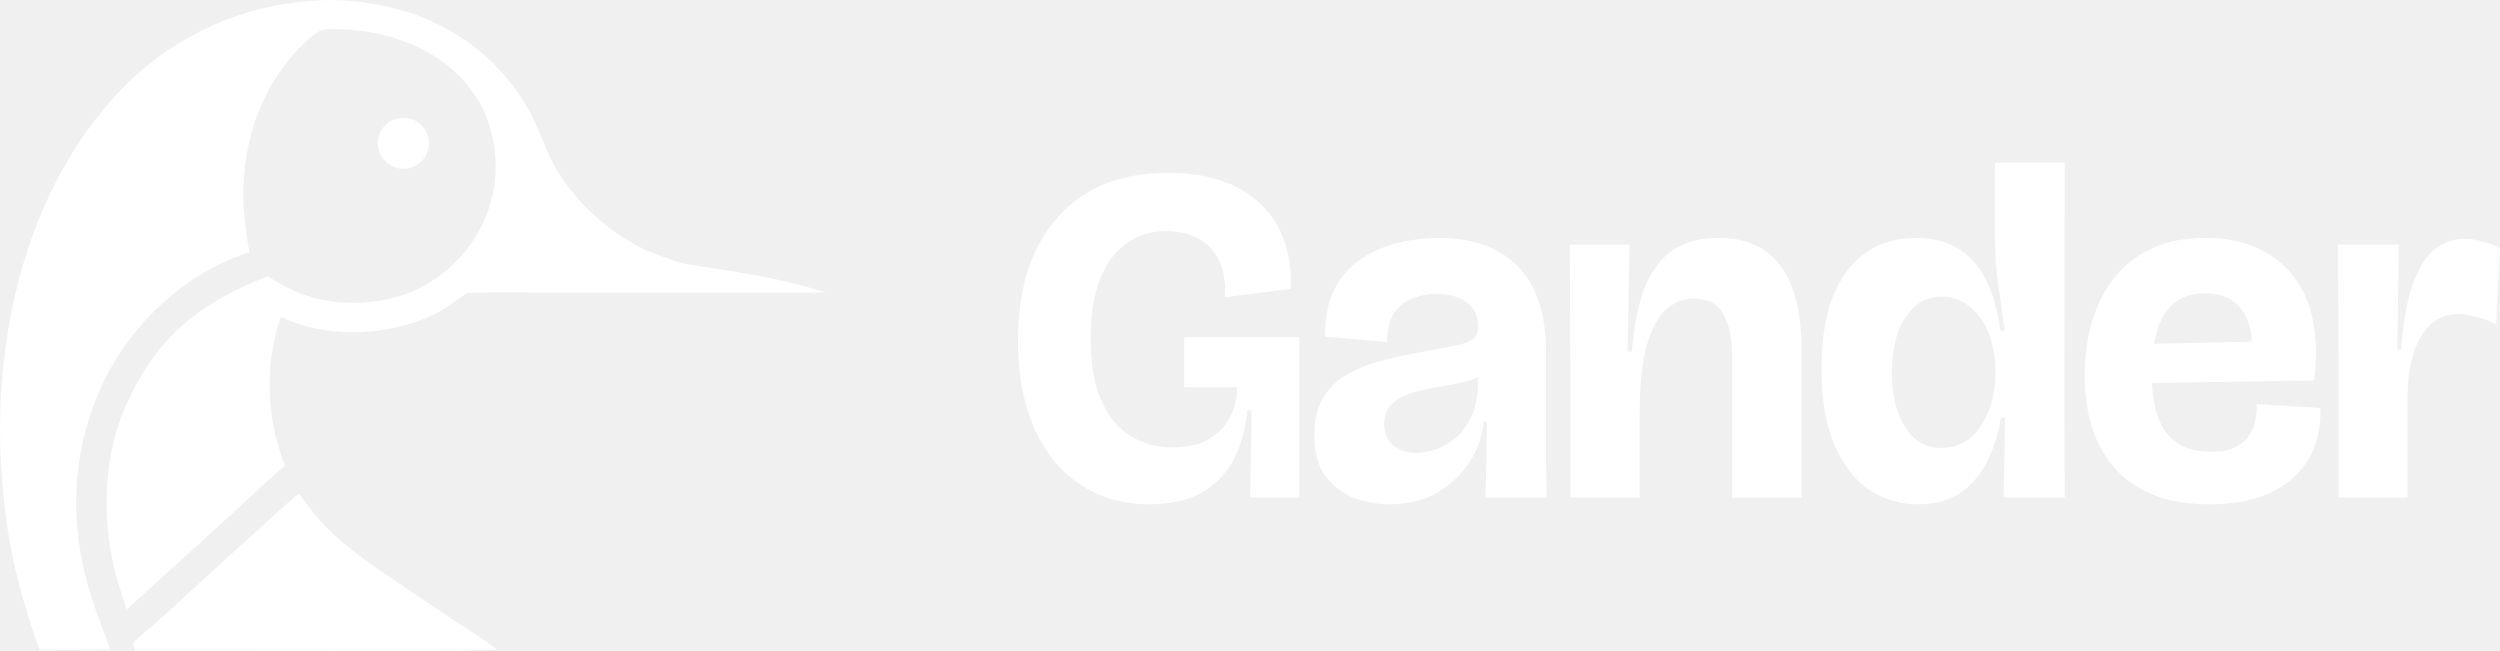
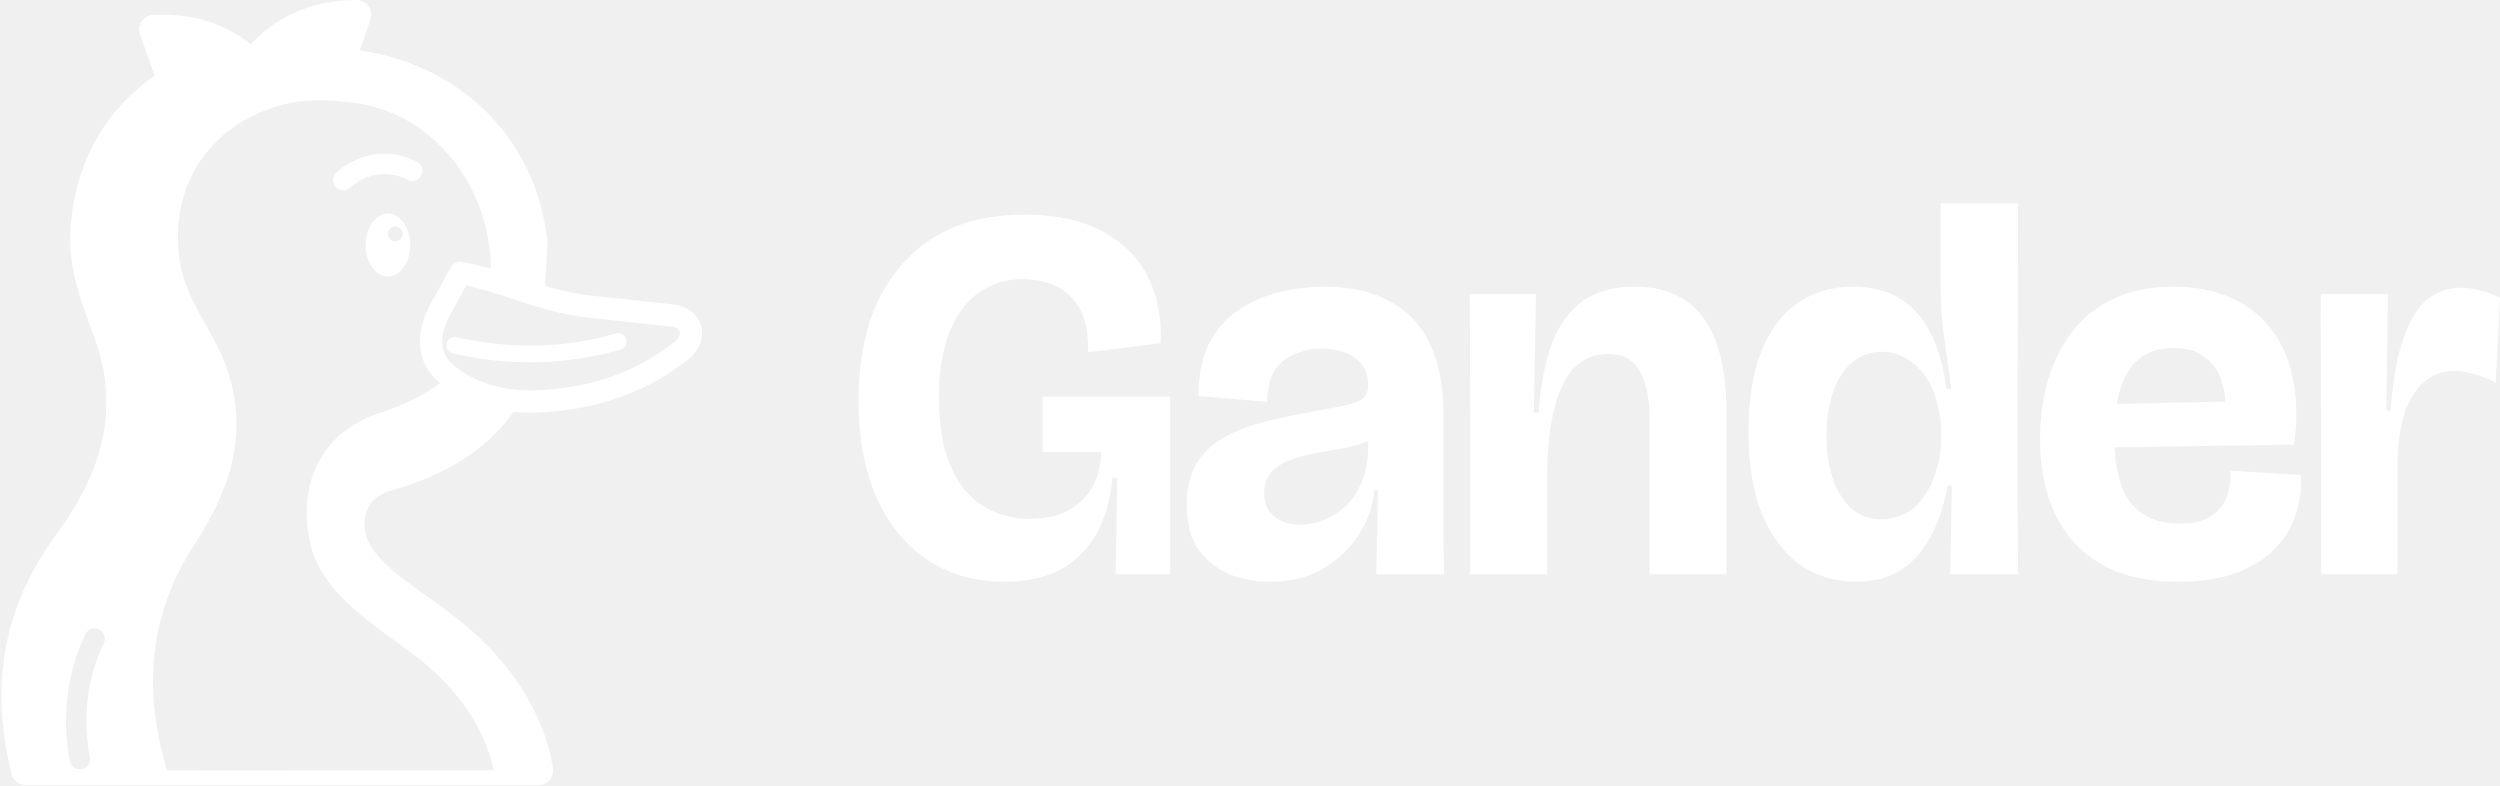
- <svg xmlns="http://www.w3.org/2000/svg" width="477.38" height="124.22" viewBox="0 0 477.379 124.225">
-   <g transform="scale(0.2849)">
-     <path fill="#ffffff" d="m 213.493,0.292 c 19.717,-1.514 47.665,3.019 66.086,9.979 31.657,11.96 57.634,33.168 74.379,62.748 5.622,9.932 8.955,19.929 13.67,30.175 12.547,27.271 37.124,50.934 64.083,63.88 7.468,3.585 14.61,5.423 22.22,8.321 10.537,4.011 51.745,5.681 99.745,20.681 l -187.024,0.012 c -16.789,-0.001 -37.309,-0.548 -53.748,0.332 -10.029,6.747 -14.206,11.005 -26.42,16.268 -24.516,10.564 -53.828,12.761 -79.694,6.388 -6.418,-1.581 -12.61,-4.13 -18.728,-6.506 -10.77,32.489 -9.732,67.736 2.93,99.535 -13.278,11.125 -26.474,24.057 -39.428,35.872 l -66.699,60.473 c -2.784,-8.933 -6.067,-17.663 -8.172,-26.773 -8.398,-36.331 -7.489,-75.961 7.909,-110.364 20.743,-46.344 49.573,-68.411 94.872,-86.186 20.022,13.141 38.008,18.677 62.184,17.691 26.336,-1.074 48.432,-10.773 66.42,-30.094 1.723,-1.892 3.369,-3.853 4.934,-5.877 14.909,-19.015 21.555,-43.221 18.447,-67.182 -7.219,-56.112 -62.152,-82.317 -113.54,-80.004 -3.174,0.143 -7.822,3.768 -10.197,5.834 -28.758,25.017 -43.525,62.177 -44.571,99.82 -0.455,15.309 1.423,28.831 3.915,43.81 -0.781,0.233 -1.557,0.481 -2.328,0.744 -41.217,13.958 -76.641,47.026 -95.205,85.841 -21.772,45.523 -23.741,94.516 -8.97,142.404 4.016,13.022 8.961,24.675 13.292,37.343 -15.805,0.205 -31.611,0.248 -47.416,0.131 -15.205,-42.754 -22.881,-76.479 -25.662,-122.132 -5.257,-86.289 15.763,-181.546 74.855,-247.346 C 110.759,26.382 160.516,2.628 213.493,0.292 Z" />
-     <path fill="#ffffff" d="m 200.159,330.979 c 0.835,0.44 8.396,10.954 9.754,12.631 15.8,19.503 37.184,33.666 57.674,47.564 11.479,7.844 23.013,15.603 34.604,23.279 9.686,6.306 22.149,14.174 31.279,21.151 -37.305,0.4 -74.612,0.518 -111.919,0.354 l -130.81,-0.105 c -1.527,-3.426 -2.786,-4.306 0.408,-6.988 16.09,-13.511 31.561,-27.962 47.046,-42.188 12.229,-11.248 24.517,-22.43 36.864,-33.547 7.856,-7.105 16.917,-15.557 25.1,-22.151 z" />
-     <path fill="#ffffff" d="m 266.887,79.251 c 9.229,-1.886 18.248,4.04 20.18,13.26 1.933,9.219 -3.948,18.268 -13.158,20.246 -9.275,1.993 -18.403,-3.938 -20.349,-13.224 -1.946,-9.286 4.032,-18.383 13.327,-20.282 z" />
+ <svg xmlns="http://www.w3.org/2000/svg" viewBox="0 0 431.005 135.36" fill="none">
+   <g transform="translate(0 0) scale(.32) translate(-95 -32)">
+     <defs>
+       <mask id="horizontal-white" maskUnits="userSpaceOnUse" x="0" y="0" width="512" height="512">
+         <path d="M109 447c-12-48-3-88 24-124 21-29 31-58 26-91-4-25-20-47-18-76 2-34 18-62 47-80l-10-28c23-1 39 6 53 19 14-18 33-27 56-27l-9 26c56 4 98 42 104 97l-3 49c-5 42-36 66-77 77-15 5-22 19-17 35 6 18 30 31 48 45 28 21 47 48 52 78Z" fill="#FFFFFF" stroke="#FFFFFF" stroke-width="16" stroke-linejoin="round" />
+         <path d="M242 90c-33 11-53 39-51 74 1 28 18 43 26 66 12 34 3 64-17 95-25 38-28 79-15 122h176c-6-27-23-48-48-66-24-17-46-33-51-57-7-32 7-59 36-69 38-12 58-33 61-67 5-51-29-97-77-101-15-2-29-1-40 3Z" fill="#000000" />
+         <path d="M203 447c-10-40-2-77 19-108-8 47 4 83 28 108Z" fill="#000000" />
+         <path d="M343 179c26 5 43 15 68 18l46 5c11 1 14 12 5 19-19 15-43 25-73 27-24 2-43-5-55-16-9-9-8-20-3-31Z" fill="#000000" stroke="#FFFFFF" stroke-width="12" stroke-linejoin="round" />
+         <path d="M340 218c30 7 61 6 88-2" stroke="#FFFFFF" stroke-width="9" stroke-linecap="round" />
+         <path d="M280 129c11-10 26-11 37-5" stroke="#FFFFFF" stroke-width="11" stroke-linecap="round" />
+         <ellipse cx="304" cy="164" rx="12" ry="17" fill="#FFFFFF" />
+         <circle cx="308" cy="158" r="4" fill="#000000" />
+         <path d="M146 376c-10 21-12 44-8 65" stroke="#000000" stroke-width="11" stroke-linecap="round" />
+       </mask>
+     </defs>
+     <path d="M0 0h512v512H0Z" fill="#FFFFFF" mask="url(#horizontal-white)" />
  </g>
-   <path d="m 219.582,96.302 q -7.728,0 -13.432,-3.864 -5.704,-3.864 -8.74,-10.856 -3.036,-7.084 -3.036,-16.468 0,-6.9 1.656,-12.696 1.748,-5.888 5.336,-10.212 3.588,-4.416 8.924,-6.808 5.428,-2.392 12.788,-2.392 6.072,0 10.58,1.656 4.508,1.656 7.452,4.692 2.944,2.944 4.232,6.992 1.38,4.048 1.104,8.832 l -12.512,1.564 q 0.184,-4.324 -1.196,-7.084 -1.38,-2.76 -3.956,-4.14 -2.576,-1.38 -6.164,-1.38 -4.232,0 -7.452,2.3 -3.22,2.208 -5.06,6.716 -1.84,4.508 -1.84,11.316 0,5.152 1.012,9.108 1.104,3.864 3.128,6.532 2.024,2.576 4.968,3.956 2.944,1.38 6.532,1.38 3.864,0 6.532,-1.38 2.76,-1.472 4.232,-4.048 1.472,-2.576 1.564,-6.072 h -10.12 v -9.568 h 21.988 v 10.948 19.688 h -9.384 l 0.276,-16.652 h -0.828 q -0.552,5.796 -2.852,9.844 -2.3,3.956 -6.256,6.072 -3.956,2.024 -9.476,2.024 z m 45.84,0 q -3.772,0 -7.084,-1.288 -3.22,-1.38 -5.336,-4.232 -2.024,-2.852 -2.024,-7.636 0,-4.416 1.656,-7.176 1.748,-2.852 4.692,-4.508 2.944,-1.656 6.44,-2.576 3.496,-0.92 7.084,-1.564 4.876,-0.92 7.268,-1.38 2.484,-0.552 3.312,-1.288 0.828,-0.828 0.828,-2.208 0,-3.128 -2.208,-4.692 -2.208,-1.656 -5.796,-1.656 -2.116,0 -4.324,0.828 -2.208,0.736 -3.68,2.76 -1.38,2.024 -1.38,5.612 l -11.868,-1.012 q 0,-5.52 1.84,-9.108 1.932,-3.68 5.152,-5.796 3.22,-2.116 7.084,-3.036 3.864,-0.92 7.636,-0.92 6.808,0 11.316,2.576 4.6,2.484 6.9,7.36 2.3,4.876 2.3,11.96 v 8.74 q 0,3.128 0,6.348 0,3.128 0,6.348 0.092,3.128 0.092,6.256 h -11.684 q 0.092,-3.496 0.184,-7.084 0.092,-3.588 0.092,-7.452 h -0.552 q -0.46,4.324 -2.852,7.912 -2.392,3.588 -6.256,5.796 -3.864,2.116 -8.832,2.116 z m 5.152,-9.844 q 1.84,0 3.864,-0.736 2.116,-0.828 3.864,-2.392 1.748,-1.656 2.852,-4.232 1.104,-2.668 1.104,-6.44 l 0.092,-2.116 2.392,-0.46 q -0.736,1.288 -2.668,2.024 -1.84,0.736 -4.14,1.196 -2.3,0.368 -4.692,0.828 -2.392,0.46 -4.416,1.196 -2.024,0.736 -3.312,2.116 -1.196,1.288 -1.196,3.588 0,2.576 1.748,4.048 1.748,1.38 4.508,1.38 z m 29.28,8.556 V 68.794 l -0.092,-22.08 h 11.408 l -0.368,20.424 h 0.828 q 0.552,-7.36 2.392,-12.144 1.932,-4.784 5.336,-7.176 3.496,-2.392 8.832,-2.392 7.912,0 11.868,5.428 3.956,5.336 3.956,16.192 v 27.968 h -13.248 V 68.518 q 0,-5.796 -1.748,-8.648 -1.656,-2.852 -5.428,-2.852 -3.22,0 -5.612,2.208 -2.3,2.208 -3.588,6.992 -1.288,4.784 -1.288,12.604 v 16.192 z m 66.555,1.288 q -5.244,0 -9.476,-2.76 -4.14,-2.852 -6.624,-8.556 -2.484,-5.704 -2.484,-14.536 0,-8.372 2.208,-13.892 2.3,-5.612 6.348,-8.372 4.048,-2.76 9.476,-2.76 4.416,0 7.728,1.84 3.312,1.84 5.428,5.796 2.116,3.864 2.944,10.028 h 0.828 q -0.46,-3.496 -0.92,-6.624 -0.46,-3.128 -0.736,-5.98 -0.184,-2.852 -0.184,-5.244 v -14.168 h 13.34 l -0.092,45.908 0.092,18.032 h -11.684 l 0.276,-15.272 h -0.736 q -1.012,5.428 -3.128,9.2 -2.116,3.68 -5.244,5.52 -3.128,1.84 -7.36,1.84 z m 4.324,-10.764 q 2.208,0 4.14,-1.012 1.932,-1.012 3.22,-2.944 1.38,-1.932 2.116,-4.508 0.828,-2.576 0.828,-5.704 v -0.644 q 0,-2.484 -0.552,-4.6 -0.46,-2.208 -1.38,-3.956 -0.92,-1.748 -2.208,-2.944 -1.288,-1.288 -2.852,-1.932 -1.564,-0.644 -3.312,-0.644 -3.036,0 -5.244,2.024 -2.116,1.932 -3.22,5.244 -1.012,3.22 -1.012,7.36 0,3.956 1.104,7.268 1.104,3.22 3.22,5.152 2.116,1.84 5.152,1.84 z m 51.268,10.764 q -6.532,0 -11.132,-1.932 -4.508,-1.932 -7.36,-5.336 -2.852,-3.404 -4.14,-7.82 -1.288,-4.416 -1.288,-9.476 0,-5.244 1.288,-9.936 1.38,-4.784 4.14,-8.464 2.76,-3.68 7.176,-5.796 4.416,-2.116 10.396,-2.116 5.98,0 10.304,2.116 4.324,2.024 6.9,5.704 2.668,3.68 3.496,8.648 0.92,4.876 0.092,10.764 l -35.604,0.552 v -7.452 l 25.484,-0.552 -1.84,4.324 q 0.46,-4.232 -0.368,-7.268 -0.828,-3.036 -2.944,-4.6 -2.024,-1.656 -5.52,-1.656 -3.68,0 -5.98,1.932 -2.208,1.84 -3.22,5.244 -1.012,3.404 -1.012,7.912 0,7.82 2.76,11.5 2.852,3.68 8.464,3.68 2.576,0 4.232,-0.644 1.748,-0.736 2.76,-1.932 1.104,-1.288 1.472,-2.944 0.46,-1.656 0.368,-3.588 l 12.144,0.736 q 0.184,3.22 -0.828,6.532 -0.92,3.22 -3.404,5.888 -2.392,2.668 -6.624,4.324 -4.14,1.656 -10.212,1.656 z m 24.557,-1.288 V 69.622 l -0.092,-22.908 h 11.592 l -0.276,20.056 h 0.736 q 0.552,-7.82 2.208,-12.42 1.656,-4.692 4.14,-6.716 2.576,-2.024 5.796,-2.024 1.564,0 3.22,0.46 1.748,0.368 3.496,1.288 l -0.736,14.628 q -1.84,-1.012 -3.68,-1.472 -1.84,-0.552 -3.404,-0.552 -3.128,0 -5.336,1.932 -2.208,1.932 -3.404,5.704 -1.104,3.68 -1.104,9.016 v 18.4 z" style="font-weight:700;font-size:92px;font-family:'Bricolage Grotesque';letter-spacing:-2;fill:#ffffff" aria-label="Gander" />
+   <path d="m 219.582,96.302 q -7.728,0 -13.432,-3.864 -5.704,-3.864 -8.74,-10.856 -3.036,-7.084 -3.036,-16.468 0,-6.9 1.656,-12.696 1.748,-5.888 5.336,-10.212 3.588,-4.416 8.924,-6.808 5.428,-2.392 12.788,-2.392 6.072,0 10.58,1.656 4.508,1.656 7.452,4.692 2.944,2.944 4.232,6.992 1.38,4.048 1.104,8.832 l -12.512,1.564 q 0.184,-4.324 -1.196,-7.084 -1.38,-2.76 -3.956,-4.14 -2.576,-1.38 -6.164,-1.38 -4.232,0 -7.452,2.3 -3.22,2.208 -5.06,6.716 -1.84,4.508 -1.84,11.316 0,5.152 1.012,9.108 1.104,3.864 3.128,6.532 2.024,2.576 4.968,3.956 2.944,1.38 6.532,1.38 3.864,0 6.532,-1.38 2.76,-1.472 4.232,-4.048 1.472,-2.576 1.564,-6.072 h -10.12 v -9.568 h 21.988 v 10.948 19.688 h -9.384 l 0.276,-16.652 h -0.828 q -0.552,5.796 -2.852,9.844 -2.3,3.956 -6.256,6.072 -3.956,2.024 -9.476,2.024 z m 45.84,0 q -3.772,0 -7.084,-1.288 -3.22,-1.38 -5.336,-4.232 -2.024,-2.852 -2.024,-7.636 0,-4.416 1.656,-7.176 1.748,-2.852 4.692,-4.508 2.944,-1.656 6.44,-2.576 3.496,-0.92 7.084,-1.564 4.876,-0.92 7.268,-1.38 2.484,-0.552 3.312,-1.288 0.828,-0.828 0.828,-2.208 0,-3.128 -2.208,-4.692 -2.208,-1.656 -5.796,-1.656 -2.116,0 -4.324,0.828 -2.208,0.736 -3.68,2.76 -1.38,2.024 -1.38,5.612 l -11.868,-1.012 q 0,-5.52 1.84,-9.108 1.932,-3.68 5.152,-5.796 3.22,-2.116 7.084,-3.036 3.864,-0.92 7.636,-0.92 6.808,0 11.316,2.576 4.6,2.484 6.9,7.36 2.3,4.876 2.3,11.96 v 8.74 q 0,3.128 0,6.348 0,3.128 0,6.348 0.092,3.128 0.092,6.256 h -11.684 q 0.092,-3.496 0.184,-7.084 0.092,-3.588 0.092,-7.452 h -0.552 q -0.46,4.324 -2.852,7.912 -2.392,3.588 -6.256,5.796 -3.864,2.116 -8.832,2.116 z m 5.152,-9.844 q 1.84,0 3.864,-0.736 2.116,-0.828 3.864,-2.392 1.748,-1.656 2.852,-4.232 1.104,-2.668 1.104,-6.44 l 0.092,-2.116 2.392,-0.46 q -0.736,1.288 -2.668,2.024 -1.84,0.736 -4.14,1.196 -2.3,0.368 -4.692,0.828 -2.392,0.46 -4.416,1.196 -2.024,0.736 -3.312,2.116 -1.196,1.288 -1.196,3.588 0,2.576 1.748,4.048 1.748,1.38 4.508,1.38 z m 29.28,8.556 V 68.794 l -0.092,-22.08 h 11.408 l -0.368,20.424 h 0.828 q 0.552,-7.36 2.392,-12.144 1.932,-4.784 5.336,-7.176 3.496,-2.392 8.832,-2.392 7.912,0 11.868,5.428 3.956,5.336 3.956,16.192 v 27.968 h -13.248 V 68.518 q 0,-5.796 -1.748,-8.648 -1.656,-2.852 -5.428,-2.852 -3.22,0 -5.612,2.208 -2.3,2.208 -3.588,6.992 -1.288,4.784 -1.288,12.604 v 16.192 z m 66.555,1.288 q -5.244,0 -9.476,-2.76 -4.14,-2.852 -6.624,-8.556 -2.484,-5.704 -2.484,-14.536 0,-8.372 2.208,-13.892 2.3,-5.612 6.348,-8.372 4.048,-2.76 9.476,-2.76 4.416,0 7.728,1.84 3.312,1.84 5.428,5.796 2.116,3.864 2.944,10.028 h 0.828 q -0.46,-3.496 -0.92,-6.624 -0.46,-3.128 -0.736,-5.98 -0.184,-2.852 -0.184,-5.244 v -14.168 h 13.34 l -0.092,45.908 0.092,18.032 h -11.684 l 0.276,-15.272 h -0.736 q -1.012,5.428 -3.128,9.2 -2.116,3.68 -5.244,5.52 -3.128,1.84 -7.36,1.84 z m 4.324,-10.764 q 2.208,0 4.14,-1.012 1.932,-1.012 3.22,-2.944 1.38,-1.932 2.116,-4.508 0.828,-2.576 0.828,-5.704 v -0.644 q 0,-2.484 -0.552,-4.6 -0.46,-2.208 -1.38,-3.956 -0.92,-1.748 -2.208,-2.944 -1.288,-1.288 -2.852,-1.932 -1.564,-0.644 -3.312,-0.644 -3.036,0 -5.244,2.024 -2.116,1.932 -3.22,5.244 -1.012,3.22 -1.012,7.36 0,3.956 1.104,7.268 1.104,3.22 3.22,5.152 2.116,1.84 5.152,1.84 z m 51.268,10.764 q -6.532,0 -11.132,-1.932 -4.508,-1.932 -7.36,-5.336 -2.852,-3.404 -4.14,-7.82 -1.288,-4.416 -1.288,-9.476 0,-5.244 1.288,-9.936 1.38,-4.784 4.14,-8.464 2.76,-3.68 7.176,-5.796 4.416,-2.116 10.396,-2.116 5.98,0 10.304,2.116 4.324,2.024 6.9,5.704 2.668,3.68 3.496,8.648 0.92,4.876 0.092,10.764 l -35.604,0.552 v -7.452 l 25.484,-0.552 -1.84,4.324 q 0.46,-4.232 -0.368,-7.268 -0.828,-3.036 -2.944,-4.6 -2.024,-1.656 -5.52,-1.656 -3.68,0 -5.98,1.932 -2.208,1.84 -3.22,5.244 -1.012,3.404 -1.012,7.912 0,7.82 2.76,11.5 2.852,3.68 8.464,3.68 2.576,0 4.232,-0.644 1.748,-0.736 2.76,-1.932 1.104,-1.288 1.472,-2.944 0.46,-1.656 0.368,-3.588 l 12.144,0.736 q 0.184,3.22 -0.828,6.532 -0.92,3.22 -3.404,5.888 -2.392,2.668 -6.624,4.324 -4.14,1.656 -10.212,1.656 z m 24.557,-1.288 V 69.622 l -0.092,-22.908 h 11.592 l -0.276,20.056 h 0.736 q 0.552,-7.82 2.208,-12.42 1.656,-4.692 4.14,-6.716 2.576,-2.024 5.796,-2.024 1.564,0 3.22,0.46 1.748,0.368 3.496,1.288 l -0.736,14.628 q -1.84,-1.012 -3.68,-1.472 -1.84,-0.552 -3.404,-0.552 -3.128,0 -5.336,1.932 -2.208,1.932 -3.404,5.704 -1.104,3.68 -1.104,9.016 v 18.4 z" transform="translate(148 35.066) translate(-194.374 -31.074)" fill="#FFFFFF" />
</svg>
